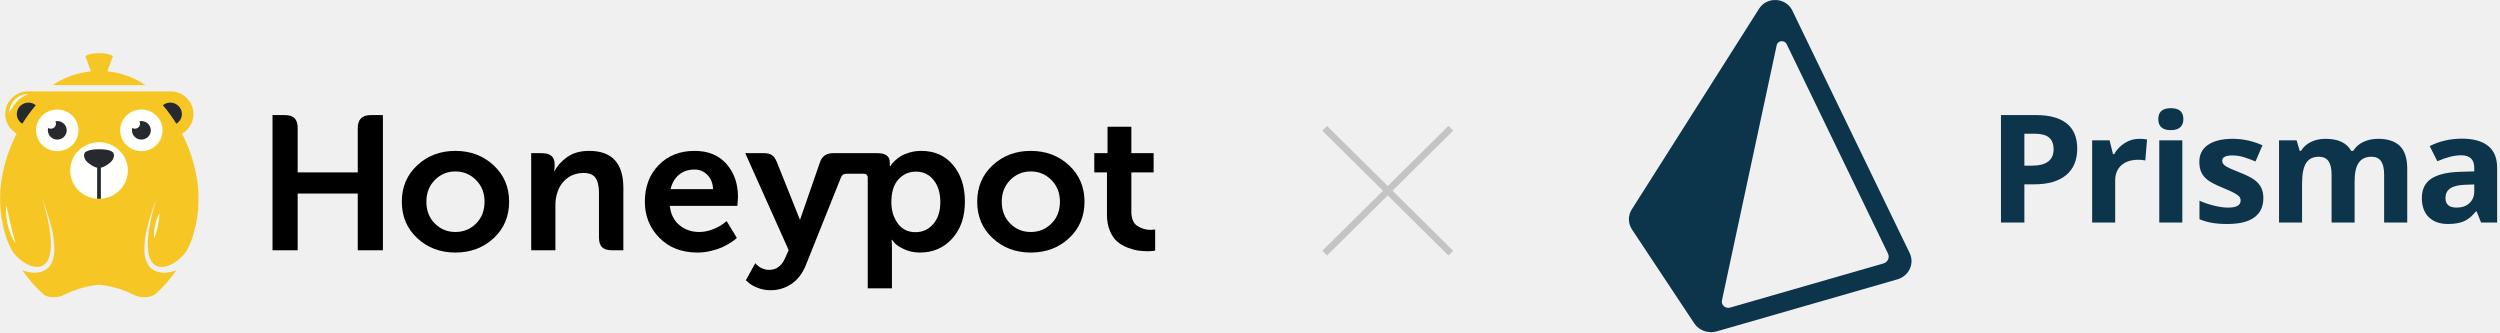
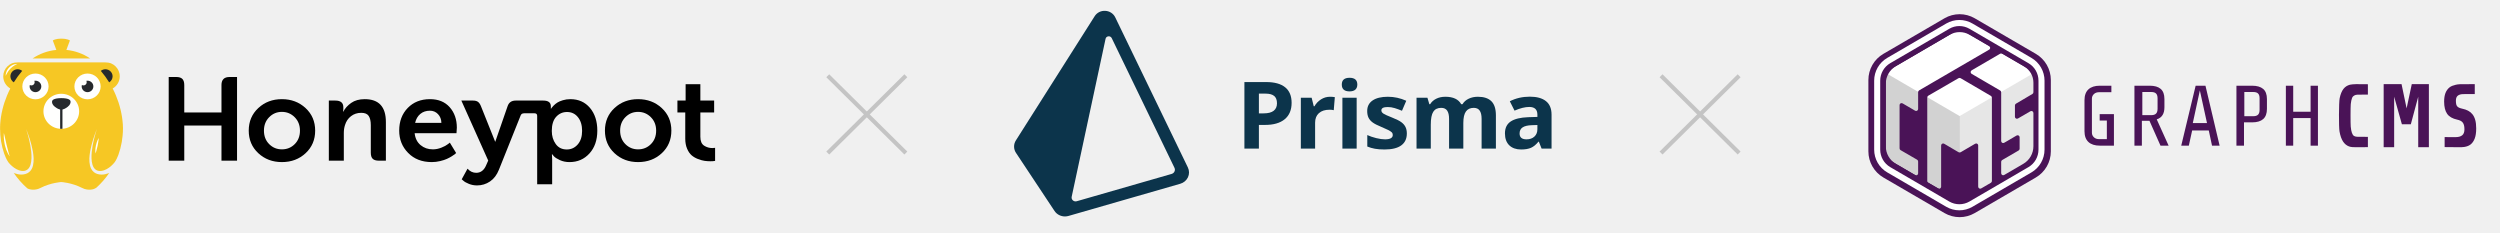
- <svg xmlns="http://www.w3.org/2000/svg" xmlns:xlink="http://www.w3.org/1999/xlink" width="286px" height="38px" viewBox="0 0 286 38" version="1.1">
-   <defs>
-     <polygon id="path-1" points="0.012 0.105 0.012 23.688 22.727 23.688 22.727 0.105 0.012 0.105" />
-   </defs>
-   <g id="landingpages" stroke="none" stroke-width="1" fill="none" fill-rule="evenodd">
-     <g id="GraphQL-day-overview02" transform="translate(-577, -1165)">
-       <g id="organizers-logo" transform="translate(577, 1165)">
-         <g id="Group-7" opacity="0.493" transform="translate(151.4118, 14.25)" stroke="#979797" stroke-width="0.768">
-           <path d="M0.13,14.709 L14.561,0.427" id="Path-6" transform="translate(7.345139, 7.567932) scale(-1, 1) translate(-7.345139, -7.567932) " />
-           <path d="M0.13,14.709 L14.561,0.427" id="Path-6" />
-         </g>
-         <g id="Prisma-Logo-Dark" transform="translate(186.2605, 0)" fill="#0C344B" fill-rule="nonzero">
-           <g id="path0_fill-link" transform="translate(0.085404, 0)">
-             <path d="M29.114,30.141 L11.581,35.188 C11.046,35.343 10.532,34.892 10.645,34.366 L16.908,5.171 C17.025,4.626 17.801,4.539 18.045,5.045 L29.642,29.013 C29.861,29.465 29.611,29.998 29.113,30.141 L29.114,30.141 Z M32.12,28.951 L18.692,1.198 L18.692,1.198 C18.353,0.502 17.648,0.043 16.857,0.004 C16.039,-0.042 15.307,0.341 14.894,0.994 L0.332,23.951 C-0.12,24.659 -0.11,25.558 0.357,26.256 L7.476,36.989 C7.9,37.629 8.635,38 9.399,38 C9.616,38 9.834,37.97 10.048,37.909 L30.711,31.96 C31.34,31.781 31.858,31.345 32.132,30.765 C32.402,30.188 32.398,29.524 32.12,28.951 L32.12,28.951 Z" id="path0_fill" />
-           </g>
-           <g id="path1_fill-link" transform="translate(42.65007, 13.16522)">
-             <path d="M2.678,5.784 L3.559,5.784 C4.382,5.784 4.999,5.626 5.407,5.309 C5.816,4.993 6.021,4.532 6.021,3.926 C6.021,3.316 5.849,2.864 5.507,2.573 C5.164,2.281 4.627,2.135 3.896,2.135 L2.678,2.135 L2.678,5.784 Z M8.724,3.834 C8.724,5.157 8.3,6.168 7.45,6.869 C6.601,7.57 5.393,7.92 3.827,7.92 L2.678,7.92 L2.678,12.292 L0,12.292 L0,0 L4.034,0 C5.566,0 6.73,0.321 7.528,0.962 C8.326,1.604 8.724,2.561 8.724,3.834 Z" id="path1_fill" />
-           </g>
-           <g id="path2_fill-link" transform="translate(53.08154, 15.88073)">
-             <path d="M5.39,0 C5.747,0 6.044,0.025 6.28,0.076 L6.081,2.48 C5.868,2.424 5.609,2.396 5.304,2.396 C4.463,2.396 3.808,2.606 3.338,3.027 C2.869,3.447 2.635,4.036 2.635,4.792 L2.635,9.576 L0,9.576 L0,0.177 L1.995,0.177 L2.384,1.757 L2.514,1.757 C2.803,1.241 3.22,0.803 3.728,0.483 C4.237,0.161 4.791,0 5.39,0" id="path2_fill" />
-           </g>
-           <g id="path3_fill-link" transform="translate(60.64893, 12.37494)">
-             <path d="M0.112,13.082 L2.747,13.082 L2.747,3.682 L0.112,3.682 L0.112,13.082 Z M0,1.253 C0,0.417 0.478,0 1.434,0 C2.389,0 2.868,0.417 2.868,1.253 C2.868,1.651 2.748,1.96 2.509,2.182 C2.27,2.403 1.912,2.514 1.434,2.514 C0.478,2.514 0,2.093 0,1.253 Z" id="path3_fill" />
-           </g>
-           <g id="path4_fill-link" transform="translate(65.3431, 15.88103)">
-             <path d="M7.325,6.785 C7.325,7.749 6.981,8.483 6.293,8.988 C5.605,9.492 4.575,9.744 3.205,9.744 C2.502,9.744 1.904,9.698 1.408,9.605 C0.931,9.518 0.465,9.382 0.017,9.198 L0.017,7.079 C0.507,7.303 1.058,7.491 1.672,7.642 C2.285,7.794 2.825,7.869 3.291,7.869 C4.247,7.869 4.725,7.6 4.725,7.062 C4.725,6.86 4.662,6.697 4.535,6.57 C4.408,6.444 4.19,6.301 3.879,6.141 C3.568,5.982 3.153,5.796 2.635,5.582 C1.892,5.28 1.346,5 0.998,4.742 C0.649,4.484 0.396,4.188 0.238,3.855 C0.079,3.521 0,3.111 0,2.623 C0,1.788 0.332,1.142 0.998,0.685 C1.663,0.228 2.606,0 3.827,0 C4.99,0 6.122,0.247 7.222,0.74 L6.427,2.589 C5.983,2.402 5.531,2.237 5.071,2.093 C4.654,1.965 4.22,1.9 3.784,1.9 C3.006,1.9 2.617,2.105 2.617,2.514 C2.617,2.744 2.743,2.943 2.993,3.111 C3.244,3.279 3.792,3.528 4.639,3.859 C5.393,4.156 5.946,4.434 6.297,4.691 C6.648,4.949 6.908,5.246 7.075,5.582 C7.242,5.919 7.325,6.32 7.325,6.785" id="path4_fill" />
-           </g>
-           <g id="path5_fill-link" transform="translate(74.45996, 15.88073)">
-             <path d="M8.647,9.576 L6.012,9.576 L6.012,4.086 C6.012,3.408 5.895,2.899 5.663,2.56 C5.429,2.221 5.062,2.051 4.561,2.051 C3.887,2.051 3.398,2.292 3.093,2.775 C2.787,3.257 2.635,4.05 2.635,5.154 L2.635,9.576 L0,9.576 L0,0.177 L2.013,0.177 L2.367,1.379 L2.514,1.379 C2.773,0.947 3.147,0.609 3.637,0.366 C4.126,0.122 4.688,0 5.321,0 C6.767,0 7.746,0.46 8.258,1.379 L8.491,1.379 C8.751,0.942 9.132,0.603 9.636,0.362 C10.14,0.121 10.708,0 11.342,0 C12.436,0 13.264,0.273 13.825,0.82 C14.387,1.366 14.668,2.242 14.668,3.447 L14.668,9.576 L12.024,9.576 L12.024,4.086 C12.024,3.408 11.907,2.899 11.675,2.56 C11.441,2.221 11.074,2.051 10.573,2.051 C9.928,2.051 9.446,2.276 9.126,2.724 C8.807,3.173 8.647,3.884 8.647,4.86 L8.647,9.576 Z" id="path5_fill" />
-           </g>
-           <g id="path6_fill-link" transform="translate(90.79954, 15.86381)">
-             <path d="M5.995,5.238 L4.975,5.272 C4.209,5.294 3.639,5.429 3.265,5.675 C2.891,5.922 2.704,6.297 2.704,6.802 C2.704,7.525 3.13,7.886 3.982,7.886 C4.592,7.886 5.081,7.715 5.446,7.373 C5.812,7.032 5.995,6.578 5.995,6.011 L5.995,5.238 Z M6.772,9.593 L6.263,8.315 L6.193,8.315 C5.75,8.859 5.294,9.236 4.824,9.446 C4.355,9.656 3.743,9.761 2.989,9.761 C2.061,9.761 1.332,9.504 0.799,8.988 C0.266,8.472 0,7.738 0,6.785 C0,5.788 0.358,5.052 1.075,4.578 C1.793,4.105 2.874,3.842 4.319,3.792 L5.995,3.742 L5.995,3.329 C5.995,2.377 5.494,1.9 4.492,1.9 C3.72,1.9 2.813,2.127 1.771,2.581 L0.898,0.849 C2.01,0.283 3.242,0 4.595,0 C5.891,0 6.884,0.275 7.576,0.824 C8.266,1.373 8.612,2.208 8.612,3.329 L8.612,9.593 L6.772,9.593 Z" id="path6_fill" />
+ <svg xmlns="http://www.w3.org/2000/svg" width="462" height="43" viewBox="0 0 462 43" fill="none">
+   <g id="organizers-logo">
+     <g id="Group 7" opacity="0.493">
+       <path id="Path 6" d="M167.401 28.281L152.97 14" stroke="#979797" stroke-width="0.768" />
+       <path id="Path 6_2" d="M152.97 28.281L167.401 14" stroke="#979797" stroke-width="0.768" />
+     </g>
+     <g id="Group 7.1" opacity="0.493">
+       <path id="Path 6_3" d="M321.392 28.281L306.96 14" stroke="#979797" stroke-width="0.768" />
+       <path id="Path 6_4" d="M306.96 28.281L321.392 14" stroke="#979797" stroke-width="0.768" />
+     </g>
+     <g id="Prisma Logo Dark">
+       <g id="path0_fill-link">
+         <path id="path0_fill" fill-rule="evenodd" clip-rule="evenodd" d="M206.093 3.199L219.521 30.951V30.951C219.799 31.524 219.803 32.188 219.533 32.765C219.259 33.345 218.741 33.781 218.112 33.96L197.449 39.909C197.235 39.97 197.017 40 196.8 40C196.036 40 195.301 39.629 194.877 38.989L187.758 28.256C187.291 27.558 187.281 26.659 187.733 25.951L202.295 2.994C202.708 2.341 203.44 1.958 204.258 2.004C205.048 2.043 205.754 2.502 206.093 3.198V3.199ZM198.982 37.188L216.515 32.142H216.514C217.012 31.998 217.261 31.465 217.043 31.013L205.446 7.045C205.202 6.539 204.426 6.626 204.309 7.171L198.046 36.366C197.933 36.892 198.447 37.343 198.982 37.188Z" fill="#0C344B" />
+       </g>
+       <g id="path1_fill-link">
+         <path id="path1_fill" fill-rule="evenodd" clip-rule="evenodd" d="M237.416 22.034C238.265 21.333 238.69 20.322 238.69 18.999C238.69 17.727 238.291 16.77 237.494 16.128C236.696 15.486 235.531 15.165 233.999 15.165H229.966V27.457H232.643V23.085H233.792C235.359 23.085 236.566 22.735 237.416 22.034ZM233.524 20.95H232.644V17.301H233.861C234.593 17.301 235.129 17.446 235.472 17.738C235.815 18.029 235.986 18.481 235.986 19.091C235.986 19.697 235.782 20.158 235.373 20.474C234.964 20.791 234.348 20.95 233.524 20.95Z" fill="#0C344B" />
+       </g>
+       <g id="path2_fill-link">
+         <path id="path2_fill" d="M245.787 17.881C246.144 17.881 246.441 17.906 246.677 17.956L246.478 20.361C246.265 20.305 246.006 20.277 245.701 20.277C244.86 20.277 244.205 20.487 243.735 20.907C243.266 21.328 243.032 21.916 243.032 22.673V27.457H240.397V18.057H242.392L242.781 19.638H242.911C243.2 19.122 243.617 18.684 244.125 18.364C244.634 18.042 245.188 17.881 245.787 17.881Z" fill="#0C344B" />
+       </g>
+       <g id="path3_fill-link">
+         <path id="path3_fill" fill-rule="evenodd" clip-rule="evenodd" d="M249.398 14.375C248.442 14.375 247.964 14.792 247.964 15.627C247.964 16.468 248.442 16.889 249.398 16.889C249.876 16.889 250.235 16.778 250.474 16.557C250.713 16.335 250.832 16.026 250.832 15.627C250.832 14.792 250.354 14.375 249.398 14.375ZM250.711 27.457H248.076V18.057H250.711V27.457Z" fill="#0C344B" />
+       </g>
+       <g id="path4_fill-link">
+         <path id="path4_fill" d="M259.984 24.666C259.984 25.63 259.64 26.364 258.951 26.869C258.263 27.373 257.234 27.625 255.863 27.625C255.161 27.625 254.562 27.579 254.067 27.486C253.59 27.399 253.123 27.263 252.676 27.079V24.96C253.166 25.184 253.717 25.372 254.33 25.523C254.944 25.674 255.483 25.75 255.95 25.75C256.906 25.75 257.384 25.481 257.384 24.943C257.384 24.741 257.321 24.578 257.194 24.451C257.067 24.325 256.848 24.183 256.537 24.022C256.226 23.863 255.812 23.677 255.293 23.463C254.551 23.161 254.005 22.881 253.657 22.623C253.308 22.365 253.055 22.069 252.897 21.736C252.738 21.402 252.659 20.992 252.659 20.504C252.659 19.669 252.991 19.023 253.657 18.566C254.322 18.109 255.264 17.881 256.485 17.881C257.649 17.881 258.78 18.128 259.88 18.621L259.086 20.47C258.642 20.283 258.189 20.118 257.729 19.974C257.313 19.846 256.879 19.781 256.442 19.781C255.665 19.781 255.276 19.985 255.276 20.395C255.276 20.625 255.402 20.824 255.652 20.992C255.903 21.16 256.451 21.409 257.297 21.74C258.052 22.037 258.605 22.314 258.956 22.572C259.307 22.83 259.566 23.127 259.733 23.463C259.901 23.8 259.984 24.201 259.984 24.666Z" fill="#0C344B" />
+       </g>
+       <g id="path5_fill-link">
+         <path id="path5_fill" d="M270.422 27.457H267.788V21.967C267.788 21.289 267.671 20.78 267.438 20.441C267.204 20.102 266.837 19.932 266.336 19.932C265.663 19.932 265.173 20.173 264.868 20.655C264.563 21.137 264.41 21.93 264.41 23.035V27.457H261.775V18.057H263.788L264.142 19.26H264.289C264.548 18.828 264.923 18.49 265.412 18.247C265.902 18.003 266.463 17.881 267.097 17.881C268.542 17.881 269.521 18.341 270.034 19.26H270.267C270.526 18.822 270.908 18.483 271.411 18.242C271.915 18.001 272.484 17.881 273.117 17.881C274.211 17.881 275.04 18.154 275.601 18.7C276.162 19.247 276.443 20.123 276.443 21.328V27.457H273.8V21.967C273.8 21.289 273.683 20.78 273.45 20.441C273.216 20.102 272.85 19.932 272.348 19.932C271.704 19.932 271.221 20.157 270.901 20.605C270.582 21.053 270.422 21.765 270.422 22.74V27.457Z" fill="#0C344B" />
+       </g>
+       <g id="path6_fill-link">
+         <path id="path6_fill" fill-rule="evenodd" clip-rule="evenodd" d="M284.378 26.179L284.887 27.457H286.727V21.193C286.727 20.072 286.381 19.237 285.691 18.688C284.999 18.139 284.006 17.864 282.71 17.864C281.357 17.864 280.125 18.147 279.013 18.713L279.886 20.445C280.928 19.991 281.835 19.764 282.607 19.764C283.609 19.764 284.11 20.241 284.11 21.193V21.605L282.434 21.656C280.989 21.706 279.908 21.968 279.19 22.442C278.473 22.916 278.115 23.651 278.115 24.649C278.115 25.602 278.381 26.336 278.914 26.852C279.447 27.367 280.176 27.625 281.104 27.625C281.858 27.625 282.47 27.52 282.939 27.31C283.409 27.1 283.865 26.723 284.308 26.179H284.378ZM283.09 23.135L284.11 23.102V23.875C284.11 24.442 283.927 24.896 283.561 25.237C283.196 25.579 282.707 25.75 282.097 25.75C281.245 25.75 280.819 25.389 280.819 24.666C280.819 24.161 281.006 23.786 281.38 23.539C281.754 23.292 282.324 23.158 283.09 23.135Z" fill="#0C344B" />
+       </g>
+     </g>
+     <g id="White Purple With Text 2">
+       <g id="Group 2">
+         <g id="graphcms_logo_square">
+           <path id="BG" d="M364.931 3.378L376.218 9.948V9.948C377.937 10.948 378.995 12.791 378.995 14.786V27.968V27.968C378.995 29.962 377.937 31.805 376.218 32.805L364.931 39.375V39.375C363.203 40.381 361.07 40.381 359.342 39.375L348.055 32.805V32.805C346.336 31.805 345.278 29.962 345.278 27.968V14.786V14.786C345.278 12.791 346.336 10.948 348.055 9.948L359.342 3.378V3.378C361.07 2.372 363.203 2.372 364.931 3.378Z" fill="#4A1357" />
+           <path id="Path" fill-rule="evenodd" clip-rule="evenodd" d="M377.829 14.909C377.829 13.176 376.91 11.574 375.418 10.704L364.514 4.348C363.014 3.474 361.162 3.474 359.662 4.348L348.757 10.704C347.265 11.574 346.347 13.176 346.347 14.909V27.649C346.347 29.383 347.265 30.985 348.757 31.855L359.662 38.211C361.162 39.085 363.014 39.085 364.514 38.211L375.418 31.855C376.91 30.985 377.829 29.383 377.829 27.649V14.909ZM349.317 11.675L360.221 5.319C361.375 4.646 362.8 4.646 363.954 5.319L374.858 11.675C376.006 12.344 376.712 13.576 376.712 14.91V27.649C376.712 28.983 376.006 30.215 374.858 30.884L363.954 37.24C362.8 37.913 361.375 37.913 360.221 37.24L349.317 30.884C348.169 30.215 347.463 28.983 347.463 27.649V14.91C347.463 13.576 348.169 12.344 349.317 11.675Z" fill="white" />
+           <g id="Group-Clipped">
+             <g id="Group Clipped">
+               <mask id="mask0" mask-type="alpha" maskUnits="userSpaceOnUse" x="348" y="5" width="28" height="30">
+                 <path id="path-4" fill-rule="evenodd" clip-rule="evenodd" d="M348.494 15.473V15.473C348.494 14.137 349.201 12.902 350.35 12.231V12.231L360.272 6.44C361.426 5.766 362.849 5.765 364.004 6.437V6.437L367.595 8.525C367.652 8.557 367.698 8.605 367.731 8.661C367.834 8.841 367.773 9.07 367.595 9.174V9.174L354.657 16.701C354.542 16.768 354.471 16.891 354.471 17.025V17.025V20.132C354.471 20.198 354.454 20.263 354.421 20.32C354.317 20.499 354.089 20.56 353.911 20.456V20.456L351.6 19.106C351.543 19.073 351.479 19.055 351.413 19.055C351.207 19.055 351.041 19.223 351.041 19.43V27.419C351.041 27.553 351.112 27.677 351.227 27.744V27.744L354.284 29.515C354.4 29.582 354.471 29.706 354.471 29.84V32.029C354.471 32.095 354.453 32.16 354.42 32.217C354.317 32.396 354.089 32.457 353.911 32.353V32.353L350.348 30.27C349.2 29.599 348.494 28.364 348.494 27.029V27.029V15.473ZM356.158 33.452V18.012C356.158 17.878 356.229 17.754 356.344 17.687L361.943 14.445C362.058 14.378 362.201 14.378 362.316 14.446L367.916 17.721C368.031 17.788 368.102 17.912 368.102 18.046V33.454V33.454C368.102 33.587 368.031 33.711 367.915 33.778L366.128 34.817V34.817C365.95 34.92 365.722 34.859 365.619 34.679C365.587 34.623 365.57 34.558 365.57 34.492V26.886C365.57 26.679 365.403 26.511 365.197 26.511C365.131 26.511 365.067 26.529 365.01 26.562L362.325 28.135C362.209 28.203 362.065 28.202 361.949 28.134L359.282 26.564C359.104 26.46 358.876 26.52 358.772 26.698C358.739 26.756 358.721 26.821 358.721 26.888V34.496V34.496C358.721 34.703 358.554 34.871 358.349 34.871C358.284 34.871 358.22 34.854 358.164 34.822L356.346 33.778V33.778C356.229 33.711 356.158 33.587 356.158 33.452V33.452ZM375.775 15.272V17.041C375.775 17.174 375.705 17.297 375.591 17.364L372.544 19.164V19.164C372.43 19.231 372.36 19.354 372.36 19.487V21.57C372.36 21.777 372.527 21.945 372.733 21.945C372.798 21.945 372.862 21.928 372.919 21.895L375.216 20.562C375.395 20.459 375.622 20.521 375.725 20.7C375.758 20.757 375.775 20.821 375.775 20.887V27.025C375.775 28.361 375.068 29.597 373.919 30.267L370.377 32.334C370.199 32.438 369.971 32.377 369.868 32.198C369.835 32.141 369.817 32.076 369.817 32.01V29.901C369.817 29.767 369.888 29.643 370.004 29.576L373.04 27.811V27.811C373.156 27.744 373.227 27.621 373.227 27.487V25.37C373.227 25.163 373.06 24.995 372.854 24.995C372.789 24.995 372.724 25.012 372.667 25.045L370.377 26.381C370.199 26.485 369.971 26.424 369.868 26.245C369.835 26.188 369.817 26.123 369.817 26.057V17.049V17.049C369.817 16.915 369.747 16.792 369.632 16.725L364.363 13.647V13.647C364.185 13.543 364.124 13.314 364.228 13.135C364.26 13.078 364.307 13.031 364.363 12.998L369.631 9.926C369.746 9.859 369.889 9.859 370.004 9.926L374.069 12.295C375.125 12.91 375.775 14.044 375.775 15.272V15.272Z" fill="white" />
+               </mask>
+               <g mask="url(#mask0)">
+                 <g id="Group">
+                   <g id="Group_2">
+                     <g id="Group_3">
+                       <path id="Polygon-2-Copy" d="M377.628 12.161V30.595L361.798 39.812L361.765 21.334L377.628 12.161Z" fill="#E6E6E6" />
+                       <path id="Polygon-2-Copy-2" d="M362.166 21.228V37.149L348.505 29.194V13.285L362.166 21.228Z" fill="#D2D2D2" />
+                       <path id="Polygon-2" d="M362.166 5.331L376.006 13.389L362.137 21.447L348.327 13.389L362.166 5.331Z" fill="white" />
+                     </g>
+                   </g>
+                 </g>
+               </g>
+             </g>
          </g>
        </g>
-         <g id="Honeypot" transform="translate(0, 5.9375)">
-           <g id="Group-19">
-             <g id="Group-3" transform="translate(0, 4.3937)">
-               <mask id="mask-2" fill="white">
-                 <use xlink:href="#path-1" />
-               </mask>
-               <g id="Clip-2" />
-               <path d="M22.706,11.627 C22.572,9.739 22.128,7.937 21.428,6.263 C21.243,5.82 21.046,5.382 20.825,4.958 C21.607,4.504 22.133,3.67 22.133,2.714 C22.133,1.273 20.942,0.105 19.474,0.105 L3.255,0.105 C1.787,0.105 0.597,1.273 0.597,2.714 C0.597,3.669 1.122,4.502 1.902,4.957 C1.682,5.381 1.485,5.818 1.299,6.261 C0.599,7.936 0.155,9.739 0.021,11.627 C0.011,11.852 0,12.076 0,12.303 C0,13.935 0.271,15.504 0.763,16.975 C0.91,17.389 1.192,18.101 1.538,18.577 C1.576,18.626 1.612,18.674 1.655,18.725 C1.66,18.731 1.665,18.738 1.67,18.744 C1.824,18.924 2.01,19.118 2.234,19.311 C2.46,19.503 2.721,19.695 3.019,19.856 C3.314,20.016 3.657,20.145 3.996,20.188 C4.351,20.238 4.725,20.178 5.011,19.982 C5.302,19.79 5.51,19.454 5.631,19.074 C5.871,18.305 5.845,17.433 5.771,16.645 C5.69,15.85 5.544,15.111 5.398,14.484 C5.102,13.228 4.812,12.412 4.812,12.412 C4.812,12.412 5.159,13.205 5.544,14.445 C5.735,15.066 5.936,15.799 6.075,16.605 C6.204,17.41 6.308,18.296 6.098,19.202 C5.99,19.647 5.765,20.116 5.356,20.434 C4.946,20.756 4.433,20.856 3.973,20.867 C3.488,20.87 3.058,20.762 2.668,20.616 C2.62,20.598 2.58,20.575 2.534,20.556 C3.247,21.611 4.097,22.569 5.052,23.414 C5.562,23.689 6.392,23.892 7.492,23.332 C9.409,22.354 11.327,22.246 11.327,22.246 C11.327,22.246 13.245,22.354 15.163,23.332 C16.451,23.988 17.37,23.597 17.835,23.27 C18.722,22.462 19.515,21.557 20.187,20.564 C20.144,20.582 20.107,20.604 20.062,20.621 C19.672,20.767 19.242,20.875 18.758,20.872 C18.297,20.861 17.785,20.761 17.375,20.438 C16.965,20.121 16.74,19.652 16.632,19.207 C16.422,18.301 16.526,17.414 16.655,16.61 C16.795,15.804 16.995,15.071 17.186,14.45 C17.572,13.209 17.918,12.416 17.918,12.416 C17.918,12.416 17.628,13.232 17.332,14.488 C17.187,15.116 17.04,15.855 16.959,16.649 C16.886,17.438 16.859,18.31 17.099,19.079 C17.22,19.459 17.428,19.794 17.72,19.986 C18.005,20.183 18.38,20.243 18.734,20.193 C19.073,20.15 19.417,20.021 19.711,19.861 C20.009,19.7 20.271,19.508 20.497,19.315 C20.801,19.054 21.031,18.793 21.208,18.562 C21.484,18.177 21.718,17.645 21.875,17.238 C22.425,15.693 22.727,14.033 22.727,12.303 C22.727,12.076 22.716,11.852 22.706,11.627" id="Fill-1" fill="#F6C724" mask="url(#mask-2)" />
-             </g>
-             <path d="M8.979,8.971 C8.979,10.286 7.893,11.352 6.553,11.352 C5.213,11.352 4.127,10.286 4.127,8.971 C4.127,7.656 5.213,6.591 6.553,6.591 C7.893,6.591 8.979,7.656 8.979,8.971" id="Fill-4" fill="#FFFFFE" />
-             <path d="M3.255,5.799 C2.519,5.799 1.922,6.385 1.922,7.108 C1.922,7.576 2.175,7.985 2.552,8.216 C3.014,7.472 3.529,6.764 4.096,6.099 C3.866,5.914 3.576,5.799 3.255,5.799" id="Fill-5" fill="#26292D" />
-             <path d="M19.474,5.799 C19.153,5.799 18.862,5.915 18.632,6.1 C19.199,6.765 19.714,7.473 20.175,8.217 C20.554,7.986 20.808,7.577 20.808,7.108 C20.808,6.385 20.21,5.799 19.474,5.799" id="Fill-6" fill="#26292D" />
-             <path d="M6.553,7.912 C6.478,7.912 6.405,7.919 6.335,7.934 C6.378,8.014 6.403,8.106 6.403,8.204 C6.403,8.525 6.138,8.785 5.81,8.785 C5.7,8.785 5.598,8.756 5.509,8.704 C5.487,8.79 5.474,8.879 5.474,8.971 C5.474,9.556 5.957,10.031 6.553,10.031 C7.15,10.031 7.633,9.556 7.633,8.971 C7.633,8.386 7.15,7.912 6.553,7.912" id="Fill-7" fill="#26292D" />
-             <path d="M18.6,8.971 C18.6,10.286 17.514,11.352 16.174,11.352 C14.834,11.352 13.747,10.286 13.747,8.971 C13.747,7.656 14.834,6.591 16.174,6.591 C17.514,6.591 18.6,7.656 18.6,8.971" id="Fill-8" fill="#FFFFFE" />
-             <path d="M16.174,7.912 C16.099,7.912 16.026,7.919 15.955,7.934 C15.999,8.014 16.023,8.106 16.023,8.204 C16.023,8.525 15.758,8.785 15.431,8.785 C15.321,8.785 15.218,8.756 15.13,8.704 C15.107,8.79 15.094,8.879 15.094,8.971 C15.094,9.556 15.577,10.031 16.174,10.031 C16.77,10.031 17.253,9.556 17.253,8.971 C17.253,8.386 16.77,7.912 16.174,7.912" id="Fill-9" fill="#26292D" />
-             <path d="M14.626,13.569 C14.626,15.356 13.149,16.806 11.327,16.806 C9.505,16.806 8.028,15.356 8.028,13.569 C8.028,11.781 9.505,10.331 11.327,10.331 C13.149,10.331 14.626,11.781 14.626,13.569" id="Fill-10" fill="#FFFFFE" />
-             <path d="M13.039,11.801 C13.039,11.756 13.03,11.714 13.018,11.673 C13.012,11.653 13.008,11.641 13.008,11.641 L13.008,11.641 C12.992,11.601 12.971,11.565 12.946,11.531 L12.946,11.531 C12.946,11.531 12.752,11.139 11.347,11.135 L11.347,11.135 C11.343,11.135 11.34,11.135 11.337,11.135 C11.333,11.135 11.331,11.135 11.327,11.135 L11.327,11.135 C10.51,11.137 10.103,11.27 9.905,11.382 C9.786,11.429 9.692,11.523 9.647,11.641 L9.646,11.641 C9.646,11.641 9.641,11.655 9.635,11.678 C9.624,11.718 9.616,11.758 9.616,11.801 C9.616,11.805 9.617,11.808 9.617,11.812 C9.608,12.016 9.676,12.374 10.146,12.741 C10.576,13.077 10.911,13.202 11.113,13.249 L11.113,16.795 C11.184,16.799 11.255,16.806 11.327,16.806 C11.399,16.806 11.47,16.799 11.541,16.795 L11.541,13.249 C11.743,13.201 12.078,13.077 12.508,12.741 C12.976,12.375 13.045,12.018 13.037,11.815 C13.037,11.81 13.039,11.806 13.039,11.801" id="Fill-11" fill="#26292D" />
-             <path d="M6.019,3.804 L16.659,3.804 C15.385,2.945 13.888,2.38 12.267,2.224 L12.919,0.483 C12.919,0.483 12.504,0.144 11.339,0.144 C10.174,0.144 9.759,0.483 9.759,0.483 L10.411,2.224 C8.79,2.38 7.293,2.945 6.019,3.804" id="Fill-12" fill="#F6C724" />
-             <path d="M1.791,21.892 C1.791,21.892 1.614,21.667 1.42,21.287 C1.225,20.908 1.027,20.373 0.9,19.823 C0.772,19.273 0.71,18.711 0.698,18.29 C0.687,17.868 0.714,17.586 0.714,17.586 C0.714,17.586 0.735,17.654 0.764,17.773 C0.792,17.893 0.833,18.063 0.881,18.267 C0.974,18.675 1.086,19.217 1.213,19.753 C1.334,20.29 1.475,20.823 1.591,21.222 C1.65,21.423 1.7,21.589 1.734,21.706 C1.773,21.824 1.791,21.892 1.791,21.892" id="Fill-13" fill="#FFFFFE" />
-             <path d="M18.243,18.493 C18.243,18.493 18.238,18.682 18.208,18.957 C18.176,19.232 18.114,19.59 18.04,19.946 C17.963,20.3 17.875,20.653 17.795,20.917 C17.759,21.05 17.714,21.159 17.692,21.237 C17.666,21.314 17.647,21.358 17.647,21.358 C17.647,21.358 17.615,21.171 17.613,20.892 C17.612,20.613 17.649,20.243 17.726,19.881 C17.804,19.52 17.919,19.168 18.03,18.911 C18.143,18.655 18.243,18.493 18.243,18.493" id="Fill-14" fill="#FFFFFE" />
-             <path d="M3.213,4.816 C3.213,4.816 3.014,4.89 2.756,5.043 C2.625,5.117 2.48,5.21 2.335,5.319 C2.188,5.428 2.045,5.557 1.912,5.695 C1.776,5.831 1.661,5.985 1.552,6.131 C1.453,6.284 1.358,6.427 1.288,6.559 C1.21,6.688 1.155,6.802 1.115,6.882 C1.074,6.962 1.046,7.007 1.046,7.007 C1.046,7.007 1.046,6.956 1.055,6.866 C1.069,6.777 1.068,6.643 1.116,6.493 C1.15,6.339 1.221,6.168 1.309,5.988 C1.405,5.813 1.53,5.637 1.679,5.479 C1.98,5.167 2.373,4.954 2.685,4.876 C2.998,4.793 3.213,4.816 3.213,4.816" id="Fill-15" fill="#FFFFFE" />
-           </g>
-           <g id="Group-21" transform="translate(30.9696, 7.12337)" fill="#000000">
-             <path d="M23.496,12.508 C22.852,13.155 22.061,13.478 21.125,13.478 C20.202,13.478 19.419,13.155 18.774,12.508 C18.13,11.863 17.808,11.031 17.808,10.015 C17.808,9.013 18.13,8.186 18.774,7.532 C19.419,6.879 20.202,6.552 21.125,6.552 C22.047,6.552 22.834,6.879 23.486,7.532 C24.137,8.186 24.463,9.013 24.463,10.015 C24.463,11.031 24.141,11.863 23.496,12.508 L23.496,12.508 Z M21.125,4.2 C19.396,4.2 17.943,4.749 16.765,5.844 C15.586,6.941 14.997,8.331 14.997,10.015 C14.997,11.699 15.586,13.089 16.765,14.186 C17.943,15.282 19.396,15.831 21.125,15.831 C22.867,15.831 24.327,15.282 25.506,14.186 C26.685,13.089 27.274,11.699 27.274,10.015 C27.274,8.331 26.681,6.941 25.495,5.844 C24.309,4.749 22.852,4.2 21.125,4.2 L21.125,4.2 Z" id="Fill-16" />
-             <path d="M45.745,8.577 C45.906,7.881 46.224,7.333 46.7,6.934 C47.176,6.534 47.773,6.334 48.491,6.334 C49.076,6.334 49.57,6.545 49.973,6.966 C50.376,7.387 50.584,7.924 50.599,8.577 L45.745,8.577 L45.745,8.577 Z M48.491,4.2 C46.807,4.2 45.438,4.742 44.384,5.823 C43.329,6.905 42.802,8.302 42.802,10.015 C42.802,11.641 43.355,13.017 44.461,14.143 C45.566,15.267 47.019,15.831 48.82,15.831 C49.347,15.831 49.864,15.768 50.369,15.645 C50.874,15.522 51.287,15.387 51.61,15.242 C51.931,15.097 52.243,14.929 52.543,14.741 C52.844,14.552 53.037,14.418 53.125,14.338 C53.213,14.259 53.279,14.196 53.322,14.153 L52.159,12.236 L51.763,12.541 C51.514,12.745 51.126,12.952 50.599,13.162 C50.072,13.373 49.545,13.478 49.018,13.478 C48.139,13.478 47.385,13.216 46.756,12.693 C46.126,12.171 45.76,11.439 45.658,10.494 L53.389,10.494 L53.455,9.47 C53.455,7.946 53.016,6.687 52.136,5.692 C51.258,4.698 50.043,4.2 48.491,4.2 L48.491,4.2 Z" id="Fill-17" />
-             <path d="M75.791,12.574 C75.249,13.192 74.575,13.5 73.77,13.5 C72.891,13.5 72.21,13.162 71.728,12.487 C71.244,11.812 71.002,11.01 71.002,10.08 C71.002,8.92 71.273,8.044 71.815,7.456 C72.357,6.868 73.023,6.574 73.814,6.574 C74.649,6.574 75.322,6.894 75.834,7.532 C76.347,8.171 76.603,9.013 76.603,10.059 C76.603,11.118 76.332,11.957 75.791,12.574 L75.791,12.574 Z M74.429,4.2 C73.946,4.2 73.488,4.266 73.056,4.396 C72.624,4.527 72.288,4.669 72.046,4.821 C71.804,4.974 71.581,5.151 71.376,5.354 C71.17,5.558 71.042,5.7 70.992,5.779 C70.94,5.859 70.9,5.921 70.871,5.964 L70.826,5.964 L70.826,5.529 C70.826,4.817 70.358,4.461 69.421,4.461 L64.326,4.461 C63.564,4.461 63.067,4.811 62.833,5.507 L62.77,5.69 L60.549,12.093 L57.913,5.507 C57.766,5.129 57.583,4.861 57.363,4.701 C57.144,4.541 56.836,4.461 56.441,4.461 L54.287,4.461 L59.252,15.547 L58.879,16.396 C58.483,17.34 57.868,17.812 57.034,17.812 C56.418,17.812 55.884,17.558 55.43,17.049 L54.355,19.01 L54.684,19.292 C54.889,19.481 55.226,19.67 55.694,19.859 C56.163,20.048 56.66,20.142 57.188,20.142 C58.067,20.142 58.864,19.899 59.582,19.412 C60.299,18.926 60.848,18.204 61.229,17.246 L65.249,7.206 C65.351,6.944 65.563,6.814 65.885,6.814 L67.818,6.814 C68.139,6.814 68.301,6.973 68.301,7.292 L68.301,19.924 L71.068,19.924 L71.068,15.329 C71.068,14.952 71.054,14.632 71.025,14.371 L71.068,14.371 L71.376,14.741 C71.581,14.974 71.95,15.213 72.485,15.459 C73.019,15.706 73.616,15.831 74.275,15.831 C75.768,15.831 76.999,15.296 77.965,14.229 C78.931,13.162 79.415,11.757 79.415,10.015 C79.415,8.288 78.96,6.886 78.053,5.812 C77.145,4.737 75.937,4.2 74.429,4.2 L74.429,4.2 Z" id="Fill-18" />
-             <path d="M89.32,12.508 C88.676,13.155 87.886,13.478 86.949,13.478 C86.026,13.478 85.242,13.155 84.599,12.508 C83.954,11.863 83.632,11.031 83.632,10.015 C83.632,9.013 83.954,8.186 84.599,7.532 C85.242,6.879 86.026,6.552 86.949,6.552 C87.871,6.552 88.658,6.879 89.31,7.532 C89.961,8.186 90.287,9.013 90.287,10.015 C90.287,11.031 89.965,11.863 89.32,12.508 L89.32,12.508 Z M86.949,4.2 C85.221,4.2 83.768,4.749 82.589,5.844 C81.41,6.941 80.821,8.331 80.821,10.015 C80.821,11.699 81.41,13.089 82.589,14.186 C83.768,15.282 85.221,15.831 86.949,15.831 C88.691,15.831 90.151,15.282 91.33,14.186 C92.509,13.089 93.098,11.699 93.098,10.015 C93.098,8.331 92.505,6.941 91.319,5.844 C90.133,4.749 88.676,4.2 86.949,4.2 L86.949,4.2 Z" id="Fill-19" />
-             <path d="M100.675,13.238 C100.118,13.238 99.61,13.089 99.149,12.792 C98.687,12.494 98.456,11.946 98.456,11.147 L98.456,6.661 L101.005,6.661 L101.005,4.461 L98.456,4.461 L98.456,1.435 L95.733,1.435 L95.733,4.461 L94.217,4.461 L94.217,6.661 L95.667,6.661 L95.667,11.496 C95.667,12.208 95.781,12.828 96.007,13.358 C96.234,13.889 96.513,14.295 96.842,14.578 C97.172,14.861 97.563,15.089 98.017,15.264 C98.471,15.438 98.874,15.551 99.225,15.601 C99.577,15.652 99.942,15.678 100.324,15.678 C100.66,15.678 100.946,15.656 101.18,15.612 L101.18,13.195 L100.675,13.238" id="Fill-20" />
-             <path d="M9.959,1.587 L9.959,6.661 L3.084,6.661 L3.084,1.587 C3.084,1.079 2.967,0.705 2.733,0.465 C2.498,0.225 2.118,0.105 1.59,0.105 L0.207,0.105 L0.207,15.569 L3.084,15.569 L3.084,9.079 L9.959,9.079 L9.959,15.569 L12.836,15.569 L12.836,0.105 L11.452,0.105 C10.456,0.105 9.959,0.6 9.959,1.587" id="Fill-21" />
-             <path d="M36.433,4.2 C35.423,4.2 34.588,4.432 33.929,4.897 C33.27,5.362 32.787,5.899 32.479,6.509 L32.436,6.509 L32.479,6.029 L32.479,5.703 C32.479,4.876 31.989,4.461 31.008,4.461 L29.8,4.461 L29.8,15.569 L32.567,15.569 L32.567,10.472 C32.567,9.921 32.64,9.427 32.787,8.992 C32.992,8.31 33.361,7.761 33.896,7.347 C34.43,6.934 35.063,6.727 35.796,6.727 C36.455,6.727 36.912,6.919 37.168,7.304 C37.425,7.688 37.553,8.251 37.553,8.992 L37.553,14.088 C37.553,14.611 37.67,14.988 37.904,15.221 C38.138,15.452 38.519,15.569 39.047,15.569 L40.342,15.569 L40.342,8.425 C40.342,5.609 39.039,4.2 36.433,4.2" id="Fill-22" />
+         <path id="Combined Shape" fill-rule="evenodd" clip-rule="evenodd" d="M457.328 25.596C457.511 25.125 457.602 24.502 457.602 23.726C457.602 23.105 457.542 22.584 457.422 22.163C457.302 21.741 457.13 21.392 456.906 21.115C456.682 20.838 456.416 20.619 456.109 20.459C455.801 20.298 455.46 20.179 455.084 20.101C454.834 20.046 454.631 19.985 454.474 19.918C454.318 19.852 454.193 19.766 454.099 19.66C454.005 19.555 453.94 19.416 453.904 19.245C453.867 19.073 453.849 18.854 453.849 18.588C453.849 18.167 453.969 17.862 454.209 17.673C454.448 17.485 454.792 17.391 455.241 17.391C455.306 17.391 455.76 17.388 456.23 17.385C456.734 17.382 457.256 17.379 457.336 17.379V15.547C457.286 15.546 456.952 15.549 456.574 15.552C456.078 15.557 455.506 15.562 455.397 15.56C454.803 15.55 454.274 15.553 453.81 15.669C453.346 15.785 452.955 15.911 452.637 16.177C452.319 16.443 452.079 16.787 451.917 17.208C451.756 17.629 451.675 18.15 451.675 18.771C451.675 19.746 451.86 20.5 452.23 21.032C452.6 21.564 453.223 21.924 454.099 22.113C454.308 22.157 454.495 22.218 454.662 22.296C454.829 22.373 454.97 22.479 455.084 22.612C455.199 22.745 455.285 22.916 455.342 23.127C455.4 23.338 455.428 23.593 455.428 23.892C455.428 24.424 455.285 24.798 454.998 25.014C454.712 25.23 454.323 25.339 453.833 25.339C453.754 25.339 453.264 25.338 452.78 25.337C452.308 25.336 451.842 25.335 451.769 25.335V27.182C451.966 27.196 453.823 27.202 453.99 27.202C454.098 27.202 454.204 27.203 454.309 27.204C454.709 27.209 455.085 27.213 455.436 27.151C455.879 27.074 456.26 26.94 456.578 26.685C456.896 26.43 457.146 26.067 457.328 25.596ZM446.887 27.207V17.873L445.521 22.964H443.869L442.439 17.873V27.207H440.501V15.547H443.805L444.742 20.027L445.696 15.547H448.857V27.207H446.887ZM435.698 27.206C435.978 27.206 437.506 27.207 437.586 27.186V25.29C437.5 25.29 437.186 25.287 436.831 25.285L436.83 25.284C436.372 25.281 435.847 25.277 435.662 25.277C435.432 25.277 435.211 25.23 435.041 25.135C434.872 25.041 434.737 24.85 434.636 24.562C434.535 24.273 434.461 23.902 434.413 23.381C434.365 22.86 434.368 19.751 434.421 19.241C434.474 18.731 434.554 18.376 434.66 18.11C434.766 17.843 434.921 17.736 435.065 17.651C435.21 17.567 435.428 17.494 435.662 17.494C435.808 17.494 436.243 17.491 436.666 17.487L436.666 17.487L436.666 17.487C437.068 17.484 437.46 17.481 437.586 17.481V15.567C437.374 15.554 436.282 15.556 436.282 15.556C436.112 15.54 434.729 15.53 434.262 15.657C433.796 15.785 433.403 16.015 433.085 16.414C432.767 16.813 432.529 17.392 432.37 18.152C432.211 18.911 432.2 23.478 432.338 24.27C432.476 25.063 432.69 25.684 432.982 26.133C433.273 26.581 433.642 26.889 434.087 27.055C434.497 27.209 434.975 27.208 435.521 27.206L435.662 27.206L435.698 27.206ZM385.213 24.225C385.213 25.122 385.458 25.794 385.947 26.243C386.436 26.691 387.138 26.915 388.052 26.915H390.655V21.092H388.021V22.279H389.346V25.712H387.895C387.506 25.712 387.19 25.596 386.948 25.364C386.706 25.132 386.586 24.853 386.586 24.526V18.228C386.586 17.901 386.706 17.621 386.948 17.389C387.19 17.157 387.506 17.041 387.895 17.041H390.182V15.838H388.052C387.138 15.838 386.436 16.062 385.947 16.511C385.458 16.959 385.213 17.632 385.213 18.528V24.225ZM395.818 22.326H397.223L399.26 26.915H400.76L398.565 22.057C399.513 21.762 399.986 21.018 399.986 19.826V18.307C399.986 17.452 399.757 16.827 399.299 16.432C398.842 16.036 398.165 15.838 397.271 15.838H394.444V26.915H395.818V22.326ZM397.557 17.004C397.961 17.004 398.255 17.097 398.441 17.284C398.627 17.47 398.719 17.771 398.719 18.188V20.079C398.719 20.496 398.627 20.8 398.441 20.992C398.255 21.183 397.961 21.279 397.557 21.279H395.902V17.004H397.557ZM408.183 24.114L408.782 26.915H410.185L407.569 15.838H405.756L403.092 26.915H404.495L405.11 24.114H408.183ZM405.23 22.737L406.533 16.713L407.853 22.737H405.23ZM416.201 22.611C417.1 22.611 417.779 22.408 418.24 22.002C418.7 21.596 418.93 20.965 418.93 20.111V18.307C418.93 17.452 418.697 16.827 418.232 16.432C417.766 16.036 417.078 15.838 416.168 15.838H413.294V26.915H414.691V22.611H416.201ZM416.408 17.004C416.811 17.004 417.105 17.095 417.291 17.277C417.477 17.46 417.57 17.754 417.57 18.162V20.3C417.57 20.707 417.477 21.005 417.291 21.192C417.105 21.38 416.811 21.474 416.408 21.474H414.752V17.004H416.408ZM426.998 21.82V26.915H428.355V15.838H426.998V20.649H423.785V15.838H422.428V26.915H423.785V21.82H426.998Z" fill="#4A1357" />
+       </g>
+     </g>
+     <g id="Honeypot">
+       <g id="Group 19">
+         <g id="Group 3">
+           <mask id="mask1" mask-type="alpha" maskUnits="userSpaceOnUse" x="0" y="11" width="23" height="25">
+             <path id="Clip 2" fill-rule="evenodd" clip-rule="evenodd" d="M0.012 11.499V35.081H22.727V11.499H0.012L0.012 11.499Z" fill="white" />
+           </mask>
+           <g mask="url(#mask1)">
+             <path id="Fill 1" fill-rule="evenodd" clip-rule="evenodd" d="M22.706 23.021C22.572 21.133 22.128 19.331 21.428 17.657C21.243 17.213 21.046 16.776 20.825 16.352C21.607 15.897 22.133 15.064 22.133 14.108C22.133 12.667 20.942 11.499 19.474 11.499H3.255C1.787 11.499 0.597 12.667 0.597 14.108C0.597 15.063 1.122 15.896 1.902 16.351C1.682 16.775 1.485 17.212 1.299 17.655C0.599 19.329 0.155 21.132 0.021 23.021C0.011 23.245 0 23.47 0 23.697C0 25.329 0.271 26.898 0.763 28.369C0.91 28.782 1.192 29.495 1.538 29.971C1.576 30.02 1.612 30.067 1.655 30.119C1.66 30.125 1.665 30.131 1.67 30.137C1.824 30.318 2.01 30.512 2.234 30.704C2.46 30.897 2.721 31.089 3.019 31.25C3.314 31.41 3.657 31.539 3.996 31.582C4.351 31.632 4.725 31.572 5.011 31.375C5.302 31.183 5.51 30.848 5.631 30.468C5.871 29.698 5.845 28.827 5.771 28.038C5.69 27.244 5.544 26.505 5.398 25.877C5.102 24.621 4.812 23.805 4.812 23.805C4.812 23.805 5.159 24.599 5.544 25.839C5.735 26.46 5.936 27.193 6.075 27.999C6.204 28.803 6.308 29.69 6.098 30.596C5.99 31.041 5.765 31.51 5.356 31.827C4.946 32.15 4.433 32.25 3.973 32.261C3.488 32.264 3.058 32.156 2.668 32.01C2.62 31.992 2.58 31.968 2.534 31.949C3.247 33.005 4.097 33.962 5.052 34.807C5.562 35.082 6.392 35.286 7.492 34.725C9.409 33.748 11.327 33.64 11.327 33.64C11.327 33.64 13.245 33.748 15.163 34.725C16.451 35.382 17.37 34.991 17.835 34.664C18.722 33.856 19.515 32.951 20.188 31.958C20.144 31.976 20.107 31.998 20.062 32.014C19.672 32.16 19.242 32.269 18.758 32.266C18.297 32.254 17.785 32.155 17.375 31.832C16.965 31.515 16.74 31.045 16.632 30.6C16.422 29.694 16.526 28.808 16.655 28.003C16.795 27.197 16.995 26.465 17.186 25.844C17.572 24.603 17.919 23.81 17.919 23.81C17.919 23.81 17.628 24.626 17.332 25.882C17.187 26.51 17.04 27.248 16.959 28.043C16.886 28.831 16.859 29.703 17.099 30.473C17.22 30.852 17.428 31.188 17.72 31.38C18.005 31.577 18.38 31.637 18.734 31.587C19.073 31.544 19.417 31.415 19.711 31.255C20.009 31.094 20.271 30.901 20.497 30.709C20.801 30.448 21.031 30.186 21.208 29.955C21.484 29.57 21.718 29.038 21.875 28.631C22.425 27.086 22.727 25.426 22.727 23.697C22.727 23.47 22.716 23.245 22.706 23.021Z" fill="#F6C724" />
          </g>
        </g>
+         <path id="Fill 4" fill-rule="evenodd" clip-rule="evenodd" d="M8.979 15.971C8.979 17.286 7.893 18.352 6.553 18.352C5.213 18.352 4.127 17.286 4.127 15.971C4.127 14.656 5.213 13.591 6.553 13.591C7.893 13.591 8.979 14.656 8.979 15.971Z" fill="#FFFFFE" />
+         <path id="Fill 5" fill-rule="evenodd" clip-rule="evenodd" d="M3.255 12.799C2.519 12.799 1.922 13.385 1.922 14.108C1.922 14.576 2.175 14.985 2.552 15.216C3.014 14.472 3.529 13.764 4.096 13.099C3.866 12.914 3.576 12.799 3.255 12.799Z" fill="#26292D" />
+         <path id="Fill 6" fill-rule="evenodd" clip-rule="evenodd" d="M19.474 12.799C19.153 12.799 18.862 12.915 18.632 13.1C19.199 13.765 19.714 14.473 20.175 15.217C20.554 14.986 20.808 14.577 20.808 14.108C20.808 13.385 20.21 12.799 19.474 12.799Z" fill="#26292D" />
+         <path id="Fill 7" fill-rule="evenodd" clip-rule="evenodd" d="M6.553 14.912C6.478 14.912 6.405 14.919 6.335 14.934C6.378 15.014 6.403 15.106 6.403 15.204C6.403 15.525 6.138 15.785 5.81 15.785C5.7 15.785 5.598 15.756 5.509 15.704C5.487 15.79 5.474 15.879 5.474 15.971C5.474 16.556 5.957 17.031 6.553 17.031C7.15 17.031 7.633 16.556 7.633 15.971C7.633 15.386 7.15 14.912 6.553 14.912Z" fill="#26292D" />
+         <path id="Fill 8" fill-rule="evenodd" clip-rule="evenodd" d="M18.6 15.971C18.6 17.286 17.514 18.352 16.174 18.352C14.834 18.352 13.748 17.286 13.748 15.971C13.748 14.656 14.834 13.591 16.174 13.591C17.514 13.591 18.6 14.656 18.6 15.971Z" fill="#FFFFFE" />
+         <path id="Fill 9" fill-rule="evenodd" clip-rule="evenodd" d="M16.174 14.912C16.099 14.912 16.026 14.919 15.955 14.934C15.999 15.014 16.023 15.106 16.023 15.204C16.023 15.525 15.758 15.785 15.431 15.785C15.321 15.785 15.218 15.756 15.13 15.704C15.107 15.79 15.094 15.879 15.094 15.971C15.094 16.556 15.577 17.031 16.174 17.031C16.77 17.031 17.253 16.556 17.253 15.971C17.253 15.386 16.77 14.912 16.174 14.912Z" fill="#26292D" />
+         <path id="Fill 10" fill-rule="evenodd" clip-rule="evenodd" d="M14.626 20.569C14.626 22.356 13.149 23.806 11.327 23.806C9.505 23.806 8.028 22.356 8.028 20.569C8.028 18.781 9.505 17.331 11.327 17.331C13.149 17.331 14.626 18.781 14.626 20.569Z" fill="#FFFFFE" />
+         <path id="Fill 11" fill-rule="evenodd" clip-rule="evenodd" d="M13.039 18.801C13.039 18.756 13.03 18.714 13.018 18.673C13.012 18.653 13.008 18.641 13.008 18.641H13.008C12.992 18.602 12.971 18.565 12.946 18.531L12.946 18.531C12.946 18.531 12.752 18.139 11.347 18.135V18.135C11.343 18.135 11.34 18.135 11.337 18.135C11.334 18.135 11.331 18.135 11.327 18.135V18.135C10.51 18.137 10.103 18.27 9.905 18.382C9.786 18.429 9.692 18.523 9.647 18.641H9.646C9.646 18.641 9.641 18.655 9.635 18.678C9.624 18.718 9.616 18.758 9.616 18.801C9.616 18.805 9.617 18.808 9.617 18.812C9.609 19.016 9.676 19.374 10.146 19.741C10.576 20.077 10.911 20.202 11.113 20.249V23.795C11.184 23.799 11.255 23.806 11.327 23.806C11.399 23.806 11.47 23.799 11.541 23.795V20.249C11.744 20.201 12.079 20.077 12.508 19.741C12.976 19.375 13.045 19.018 13.037 18.815C13.038 18.81 13.039 18.806 13.039 18.801Z" fill="#26292D" />
+         <path id="Fill 12" fill-rule="evenodd" clip-rule="evenodd" d="M6.019 10.804H16.659C15.384 9.945 13.888 9.38 12.267 9.224L12.918 7.483C12.918 7.483 12.504 7.144 11.339 7.144C10.174 7.144 9.759 7.483 9.759 7.483L10.411 9.224C8.79 9.38 7.293 9.945 6.019 10.804Z" fill="#F6C724" />
+         <path id="Fill 13" fill-rule="evenodd" clip-rule="evenodd" d="M1.791 28.892C1.791 28.892 1.614 28.668 1.42 28.287C1.225 27.909 1.027 27.373 0.9 26.823C0.772 26.273 0.71 25.712 0.698 25.29C0.687 24.868 0.714 24.586 0.714 24.586C0.714 24.586 0.735 24.654 0.764 24.773C0.792 24.893 0.833 25.063 0.881 25.267C0.974 25.675 1.086 26.217 1.213 26.753C1.334 27.291 1.475 27.823 1.591 28.222C1.65 28.423 1.7 28.59 1.734 28.706C1.773 28.824 1.791 28.892 1.791 28.892Z" fill="#FFFFFE" />
+         <path id="Fill 14" fill-rule="evenodd" clip-rule="evenodd" d="M18.243 25.493C18.243 25.493 18.238 25.682 18.208 25.957C18.176 26.232 18.114 26.59 18.04 26.946C17.963 27.3 17.875 27.653 17.796 27.917C17.759 28.05 17.715 28.159 17.692 28.237C17.666 28.314 17.647 28.358 17.647 28.358C17.647 28.358 17.615 28.171 17.613 27.892C17.612 27.613 17.649 27.243 17.726 26.881C17.804 26.52 17.919 26.168 18.03 25.911C18.143 25.655 18.243 25.493 18.243 25.493Z" fill="#FFFFFE" />
+         <path id="Fill 15" fill-rule="evenodd" clip-rule="evenodd" d="M3.213 11.816C3.213 11.816 3.014 11.89 2.756 12.043C2.625 12.117 2.48 12.21 2.335 12.319C2.188 12.428 2.045 12.557 1.912 12.695C1.776 12.831 1.661 12.985 1.552 13.131C1.453 13.284 1.358 13.427 1.288 13.559C1.21 13.688 1.155 13.802 1.115 13.882C1.074 13.962 1.046 14.007 1.046 14.007C1.046 14.007 1.046 13.956 1.055 13.866C1.069 13.777 1.068 13.643 1.117 13.493C1.15 13.339 1.221 13.168 1.309 12.989C1.405 12.813 1.53 12.637 1.679 12.479C1.98 12.167 2.373 11.954 2.685 11.877C2.998 11.793 3.213 11.816 3.213 11.816Z" fill="#FFFFFE" />
+       </g>
+       <g id="Group 21">
+         <path id="Fill 16" fill-rule="evenodd" clip-rule="evenodd" d="M54.466 26.632C53.822 27.279 53.031 27.601 52.094 27.601C51.172 27.601 50.388 27.279 49.744 26.632C49.099 25.987 48.778 25.155 48.778 24.139C48.778 23.136 49.099 22.31 49.744 21.656C50.388 21.002 51.172 20.675 52.094 20.675C53.017 20.675 53.803 21.002 54.455 21.656C55.106 22.31 55.432 23.136 55.432 24.139C55.432 25.155 55.11 25.987 54.466 26.632ZM52.094 18.324C50.366 18.324 48.913 18.872 47.734 19.968C46.555 21.064 45.966 22.454 45.966 24.139C45.966 25.823 46.555 27.213 47.734 28.309C48.913 29.406 50.366 29.954 52.094 29.954C53.837 29.954 55.297 29.406 56.476 28.309C57.654 27.213 58.243 25.823 58.243 24.139C58.243 22.454 57.651 21.064 56.465 19.968C55.279 18.872 53.822 18.324 52.094 18.324Z" fill="black" />
+         <path id="Fill 17" fill-rule="evenodd" clip-rule="evenodd" d="M76.715 22.701C76.876 22.005 77.194 21.456 77.67 21.057C78.145 20.658 78.743 20.458 79.46 20.458C80.046 20.458 80.54 20.668 80.943 21.09C81.345 21.511 81.554 22.048 81.569 22.701H76.715ZM79.46 18.324C77.776 18.324 76.407 18.865 75.353 19.946C74.299 21.028 73.772 22.426 73.772 24.139C73.772 25.765 74.324 27.14 75.43 28.266C76.535 29.391 77.989 29.954 79.79 29.954C80.317 29.954 80.833 29.891 81.338 29.768C81.844 29.645 82.257 29.511 82.579 29.365C82.901 29.221 83.212 29.053 83.513 28.864C83.813 28.676 84.007 28.542 84.094 28.462C84.183 28.382 84.249 28.32 84.291 28.276L83.129 26.36L82.732 26.665C82.483 26.868 82.096 27.075 81.569 27.286C81.042 27.497 80.514 27.601 79.987 27.601C79.109 27.601 78.354 27.34 77.725 26.817C77.096 26.294 76.729 25.562 76.627 24.618H84.359L84.424 23.594C84.424 22.07 83.986 20.81 83.105 19.815C82.228 18.821 81.012 18.324 79.46 18.324Z" fill="black" />
+         <path id="Fill 18" fill-rule="evenodd" clip-rule="evenodd" d="M106.76 26.697C106.218 27.315 105.544 27.623 104.74 27.623C103.861 27.623 103.18 27.286 102.697 26.611C102.214 25.936 101.972 25.133 101.972 24.204C101.972 23.043 102.243 22.168 102.784 21.58C103.326 20.992 103.992 20.697 104.783 20.697C105.618 20.697 106.291 21.017 106.804 21.656C107.317 22.295 107.573 23.136 107.573 24.183C107.573 25.242 107.302 26.08 106.76 26.697ZM105.398 18.324C104.915 18.324 104.457 18.389 104.025 18.52C103.593 18.65 103.257 18.792 103.015 18.944C102.774 19.097 102.55 19.275 102.345 19.477C102.14 19.681 102.012 19.823 101.961 19.902C101.91 19.983 101.87 20.044 101.84 20.087H101.796V19.652C101.796 18.941 101.328 18.585 100.391 18.585H95.296C94.534 18.585 94.036 18.934 93.802 19.63L93.739 19.813L91.518 26.217L88.882 19.63C88.736 19.253 88.552 18.984 88.333 18.825C88.114 18.665 87.806 18.585 87.41 18.585H85.257L90.222 29.67L89.848 30.52C89.453 31.464 88.838 31.935 88.003 31.935C87.388 31.935 86.854 31.681 86.4 31.173L85.324 33.133L85.653 33.416C85.858 33.605 86.195 33.793 86.664 33.983C87.132 34.171 87.63 34.266 88.157 34.266C89.036 34.266 89.833 34.022 90.552 33.536C91.268 33.049 91.817 32.327 92.199 31.369L96.218 21.329C96.32 21.068 96.533 20.937 96.855 20.937H98.787C99.109 20.937 99.27 21.097 99.27 21.416V34.048H102.038V29.452C102.038 29.075 102.023 28.755 101.994 28.494H102.038L102.345 28.864C102.55 29.097 102.919 29.337 103.454 29.583C103.989 29.83 104.586 29.954 105.245 29.954C106.738 29.954 107.968 29.42 108.935 28.352C109.901 27.286 110.384 25.881 110.384 24.139C110.384 22.411 109.93 21.01 109.022 19.935C108.114 18.861 106.906 18.324 105.398 18.324Z" fill="black" />
+         <path id="Fill 19" fill-rule="evenodd" clip-rule="evenodd" d="M120.29 26.632C119.645 27.279 118.855 27.601 117.918 27.601C116.996 27.601 116.212 27.279 115.568 26.632C114.924 25.987 114.601 25.155 114.601 24.139C114.601 23.136 114.924 22.31 115.568 21.656C116.212 21.002 116.996 20.675 117.918 20.675C118.84 20.675 119.628 21.002 120.279 21.656C120.931 22.31 121.256 23.136 121.256 24.139C121.256 25.155 120.934 25.987 120.29 26.632ZM117.918 18.324C116.19 18.324 114.737 18.872 113.558 19.968C112.38 21.064 111.791 22.454 111.791 24.139C111.791 25.823 112.38 27.213 113.558 28.309C114.737 29.406 116.19 29.954 117.918 29.954C119.661 29.954 121.121 29.406 122.3 28.309C123.478 27.213 124.068 25.823 124.068 24.139C124.068 22.454 123.475 21.064 122.289 19.968C121.102 18.872 119.645 18.324 117.918 18.324Z" fill="black" />
+         <path id="Fill 20" fill-rule="evenodd" clip-rule="evenodd" d="M131.644 27.361C131.088 27.361 130.58 27.213 130.118 26.916C129.657 26.618 129.426 26.07 129.426 25.271V20.785H131.974V18.584H129.426V15.558H126.702V18.584H125.187V20.785H126.636V25.619C126.636 26.331 126.75 26.952 126.977 27.481C127.203 28.012 127.482 28.418 127.812 28.701C128.141 28.984 128.532 29.212 128.987 29.387C129.441 29.561 129.844 29.674 130.195 29.724C130.547 29.776 130.912 29.801 131.293 29.801C131.629 29.801 131.916 29.779 132.149 29.735V27.318L131.644 27.361Z" fill="black" />
+         <path id="Fill 21" fill-rule="evenodd" clip-rule="evenodd" d="M40.928 15.711V20.785H34.053V15.711C34.053 15.202 33.936 14.828 33.702 14.589C33.468 14.349 33.087 14.229 32.56 14.229H31.176V29.692H34.053V23.202H40.928V29.692H43.805V14.229H42.422C41.426 14.229 40.928 14.723 40.928 15.711Z" fill="black" />
+         <path id="Fill 22" fill-rule="evenodd" clip-rule="evenodd" d="M67.402 18.324C66.392 18.324 65.557 18.556 64.898 19.02C64.239 19.486 63.756 20.022 63.449 20.632H63.405L63.449 20.153V19.826C63.449 18.999 62.958 18.585 61.977 18.585H60.769V29.692H63.537V24.596C63.537 24.044 63.61 23.551 63.756 23.115C63.961 22.433 64.331 21.885 64.865 21.47C65.4 21.057 66.033 20.85 66.765 20.85C67.424 20.85 67.882 21.043 68.138 21.427C68.394 21.811 68.523 22.375 68.523 23.115V28.211C68.523 28.734 68.639 29.111 68.874 29.344C69.108 29.576 69.489 29.692 70.016 29.692H71.312V22.548C71.312 19.732 70.008 18.324 67.402 18.324Z" fill="black" />
      </g>
    </g>
  </g>
</svg>
